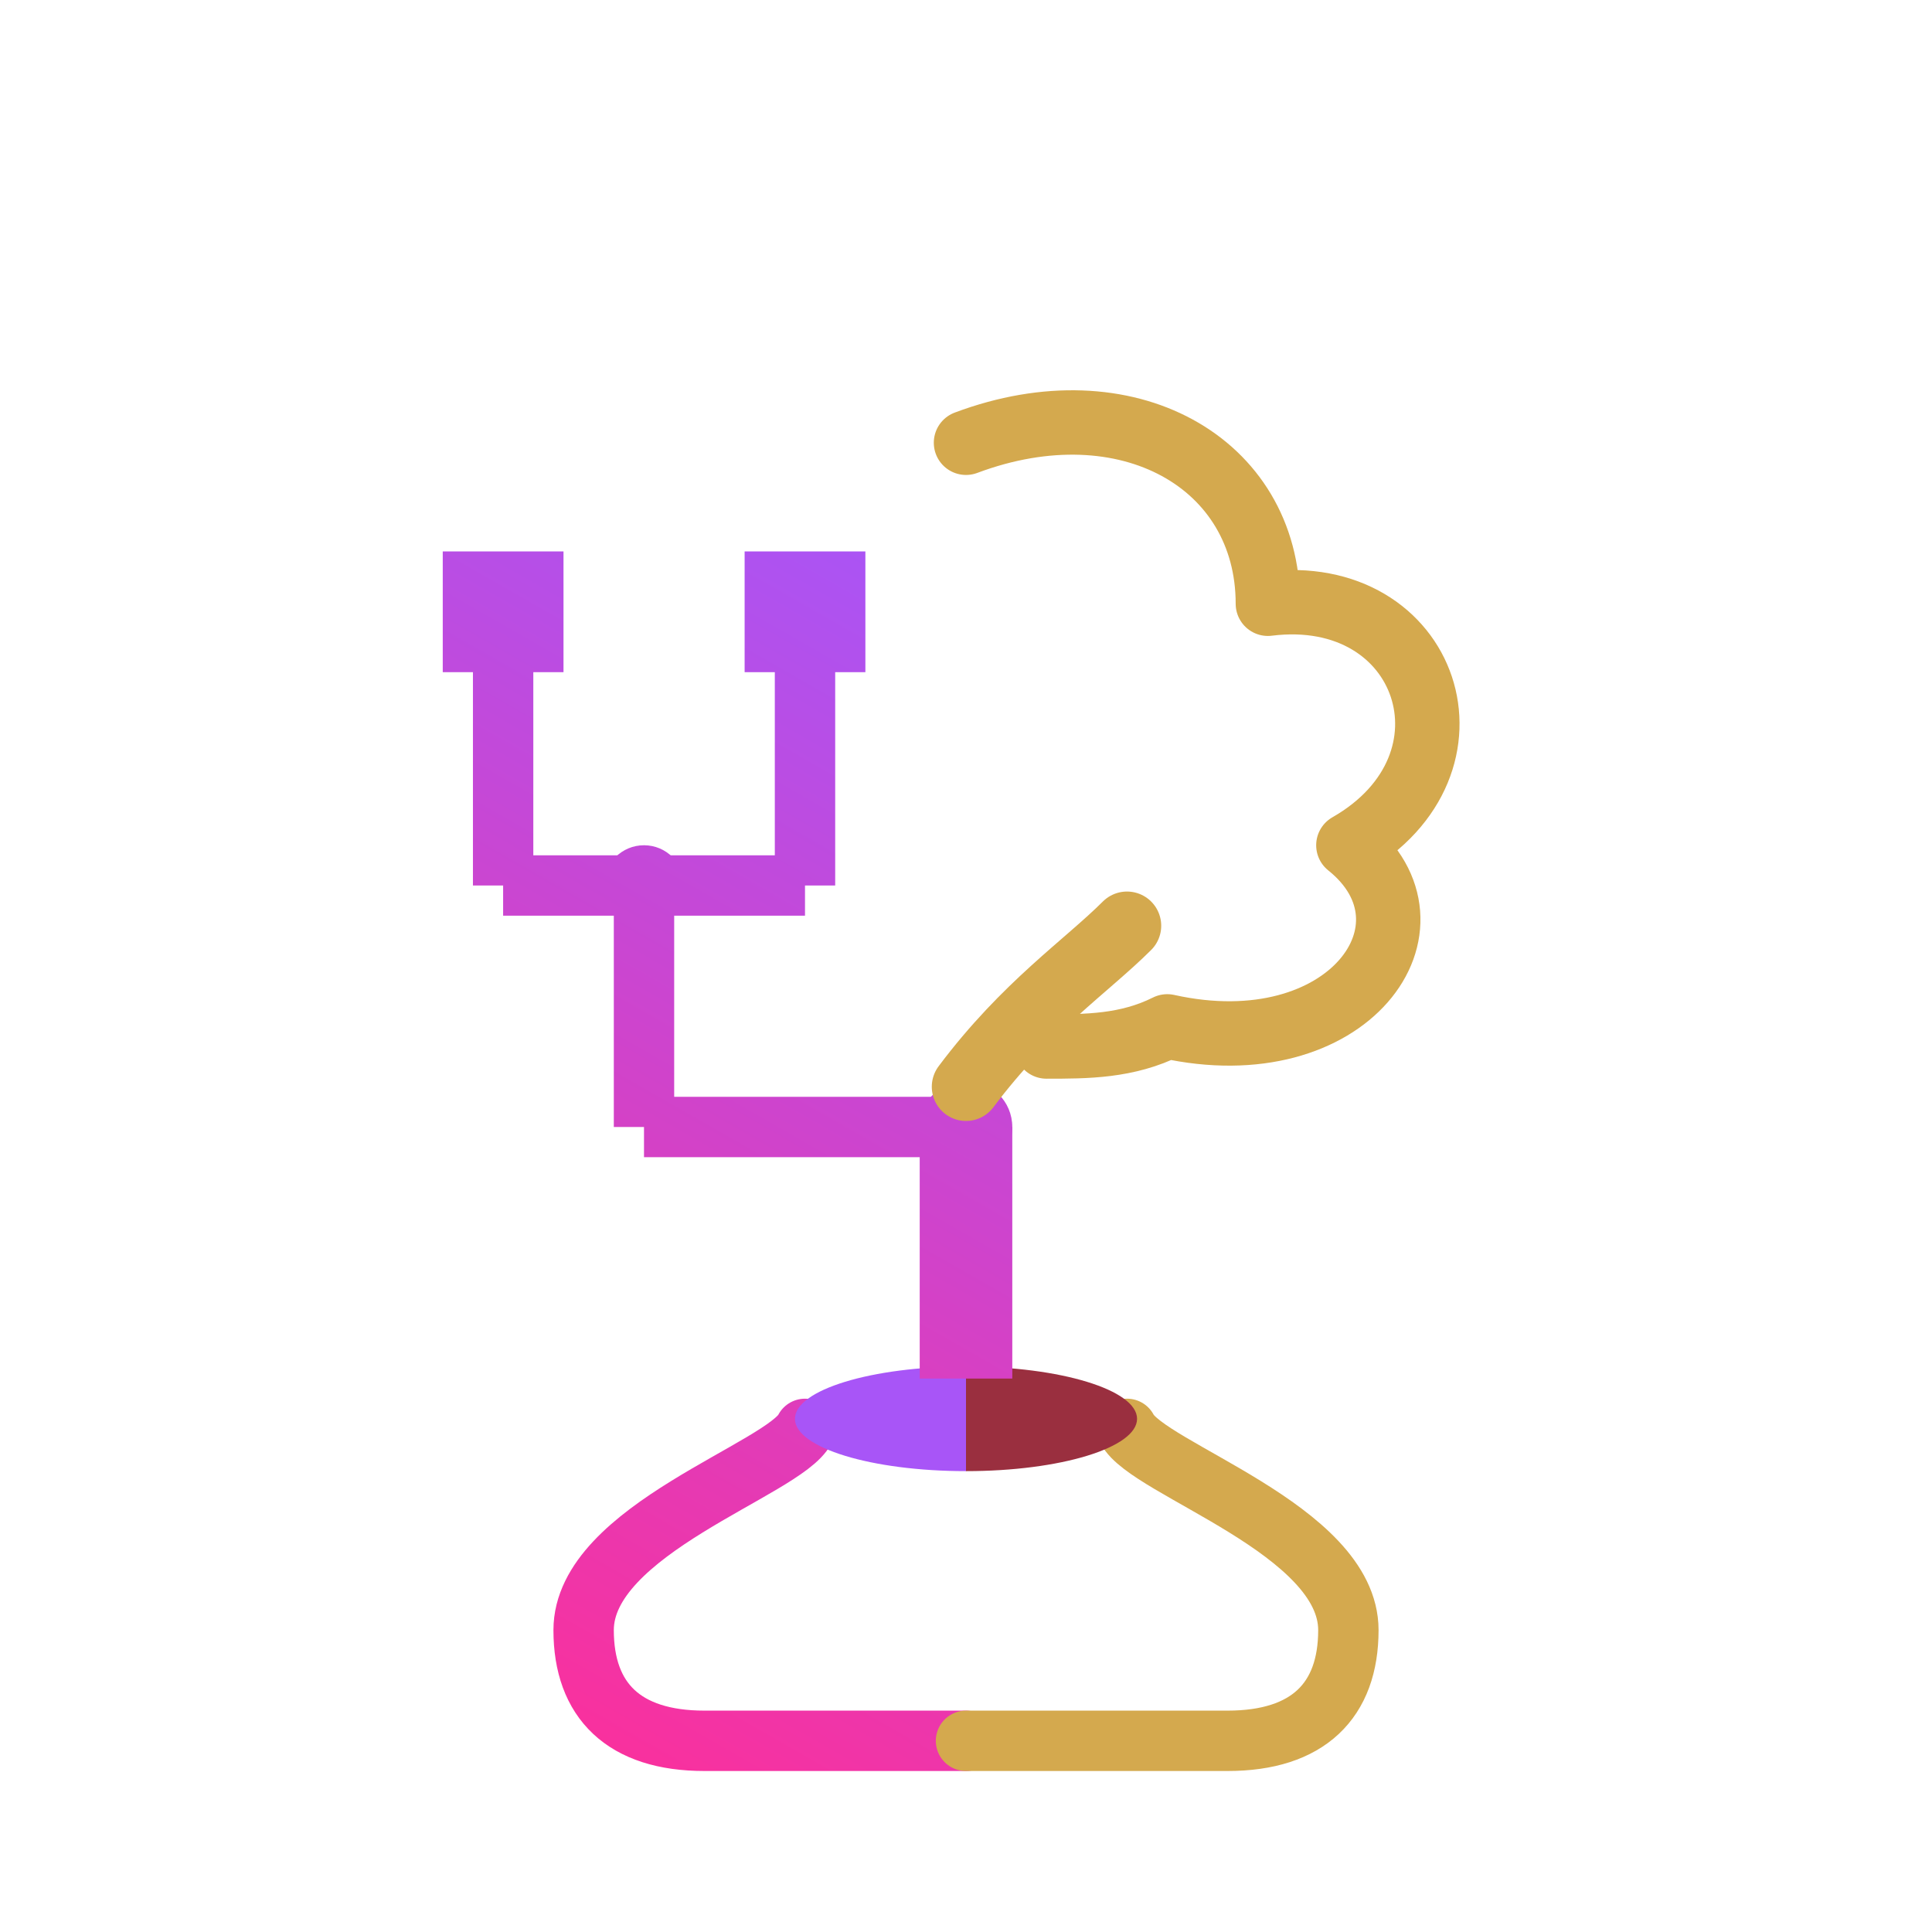
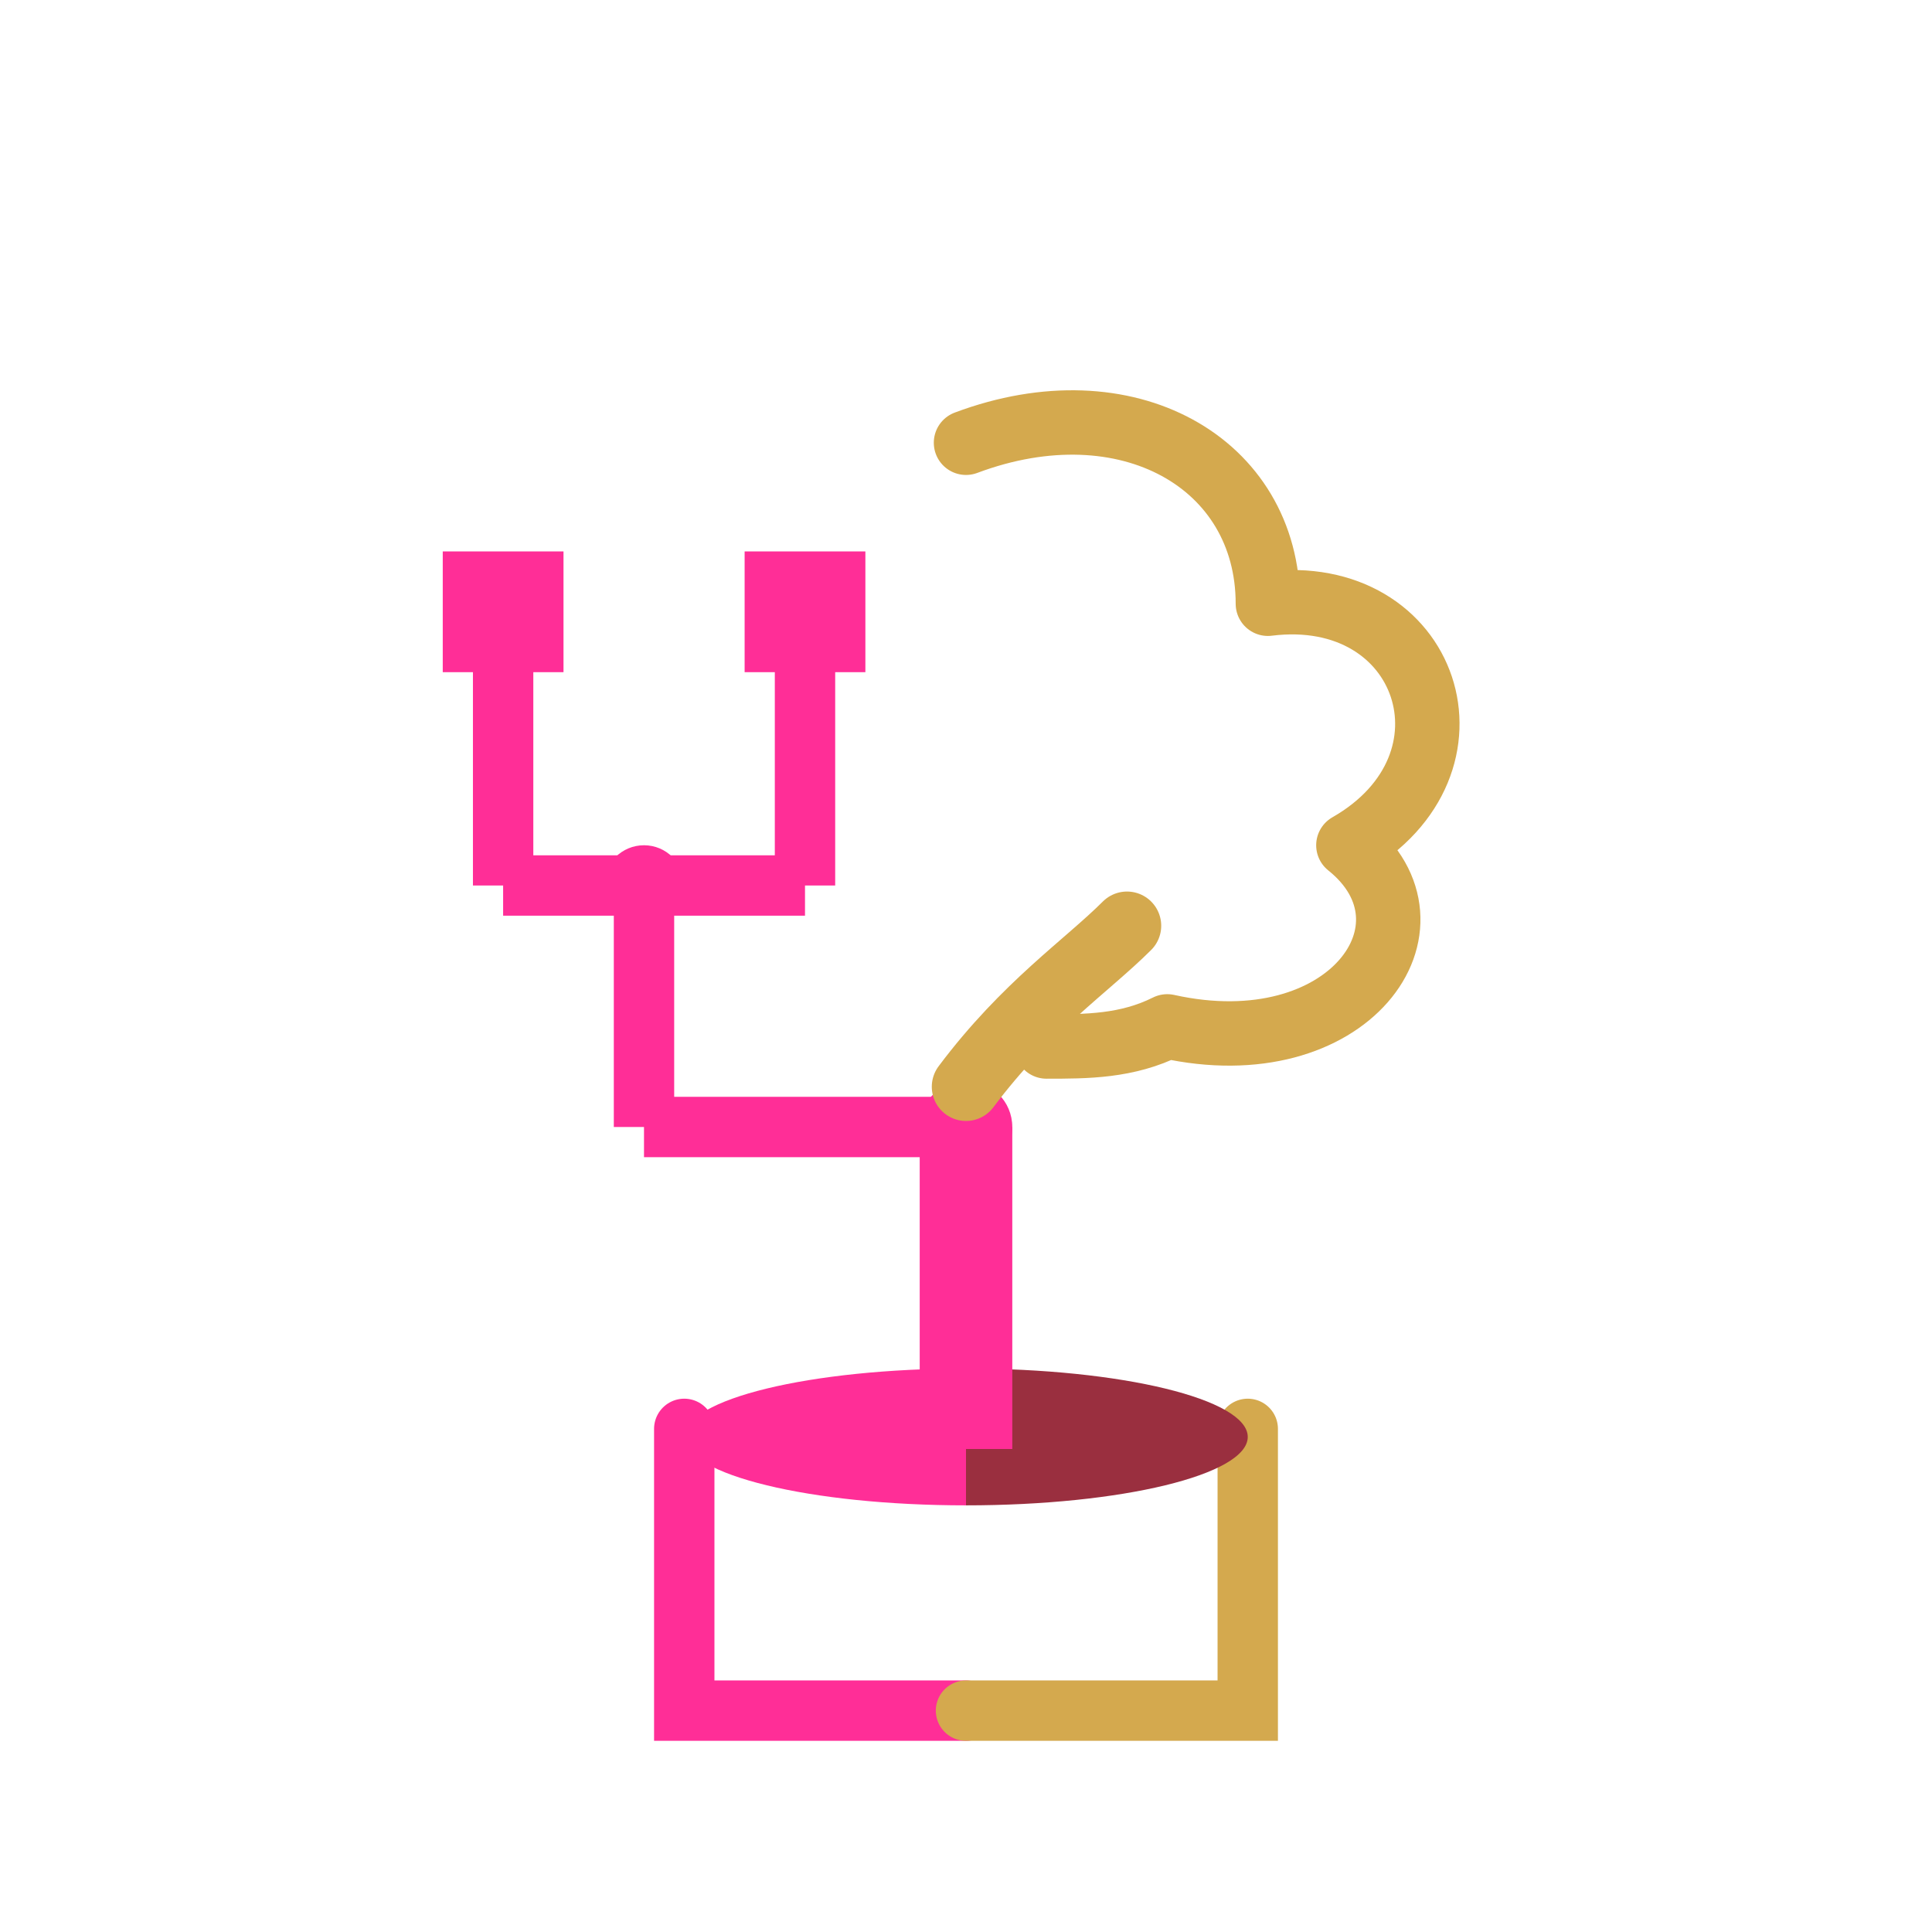
<svg xmlns="http://www.w3.org/2000/svg" width="96" height="96" viewBox="0 0 96 96" fill="none" role="img" aria-label="Paul Dolden — half node tree (code), half real tree (words), from one inkwell">
-   <defs>
-     <linearGradient id="c" x1="16" y1="84" x2="48" y2="28" gradientUnits="userSpaceOnUse">
-       <stop stop-color="#ff2e97" />
-       <stop offset="1" stop-color="#a855f7" />
-     </linearGradient>
-   </defs>
-   <path d="M40 71 C 39 73, 29 76, 29 81 C 29 84.5, 31 86.5, 35 86.5 L 48 86.5" fill="none" stroke="url(#c)" stroke-width="3" stroke-linecap="round" stroke-linejoin="round" />
-   <path d="M56 71 C 57 73, 67 76, 67 81 C 67 84.5, 65 86.5, 61 86.5 L 48 86.5" fill="none" stroke="#d4a94e" stroke-width="3" stroke-linecap="round" stroke-linejoin="round" />
-   <path d="M48 67.9 A8.5 2.6 0 0 0 48 73.1 Z" fill="#a855f7" />
-   <path d="M48 67.9 A8.5 2.6 0 0 1 48 73.1 Z" fill="#9a2f3f" />
-   <path d="M48 68.5 V56" stroke="url(#c)" stroke-width="4.6" stroke-linecap="butt" />
-   <path d="M48 56 H32 M32 56 V44 M25 44 H40 M25 44 V31 M40 44 V31" fill="none" stroke="url(#c)" stroke-width="3" stroke-linecap="butt" stroke-linejoin="miter" />
-   <circle cx="48" cy="56" r="2.3" fill="url(#c)" />
-   <circle cx="32" cy="44" r="2" fill="url(#c)" />
-   <g fill="url(#c)">
+   <path d="M34 71 L34 85 L48 85" fill="none" stroke="#ff2e97" stroke-width="3" stroke-linecap="round" stroke-linejoin="miter" />
+   <path d="M62 71 L62 85 L48 85" fill="none" stroke="#d4a94e" stroke-width="3" stroke-linecap="round" stroke-linejoin="miter" />
+   <path d="M48 68 A14 3.4 0 0 0 48 74.8 Z" fill="#ff2e97" />
+   <path d="M48 68 A14 3.4 0 0 1 48 74.8 Z" fill="#9a2f3f" />
+   <path d="M48 72 V56" stroke="#ff2e97" stroke-width="4.6" stroke-linecap="butt" />
+   <path d="M48 56 H32 M32 56 V44 M25 44 H40 M25 44 V31 M40 44 V31" fill="none" stroke="#ff2e97" stroke-width="3" stroke-linecap="butt" stroke-linejoin="miter" />
+   <circle cx="48" cy="56" r="2.3" fill="#ff2e97" />
+   <circle cx="32" cy="44" r="2" fill="#ff2e97" />
+   <g fill="#ff2e97">
    <rect x="22" y="27.4" width="6" height="6" />
    <rect x="37" y="27.4" width="6" height="6" />
  </g>
  <path d="M48 54 C51 50 54 48 56 46" stroke="#d4a94e" stroke-width="3.4" stroke-linecap="round" fill="none" />
  <path d="M48 22 C56 19 63 23 63 30 C71 29 74 38 67 42 C72 46 67 53 58 51 C56 52 54 52 52 52" fill="none" stroke="#d4a94e" stroke-width="3.2" stroke-linecap="round" stroke-linejoin="round" />
</svg>
